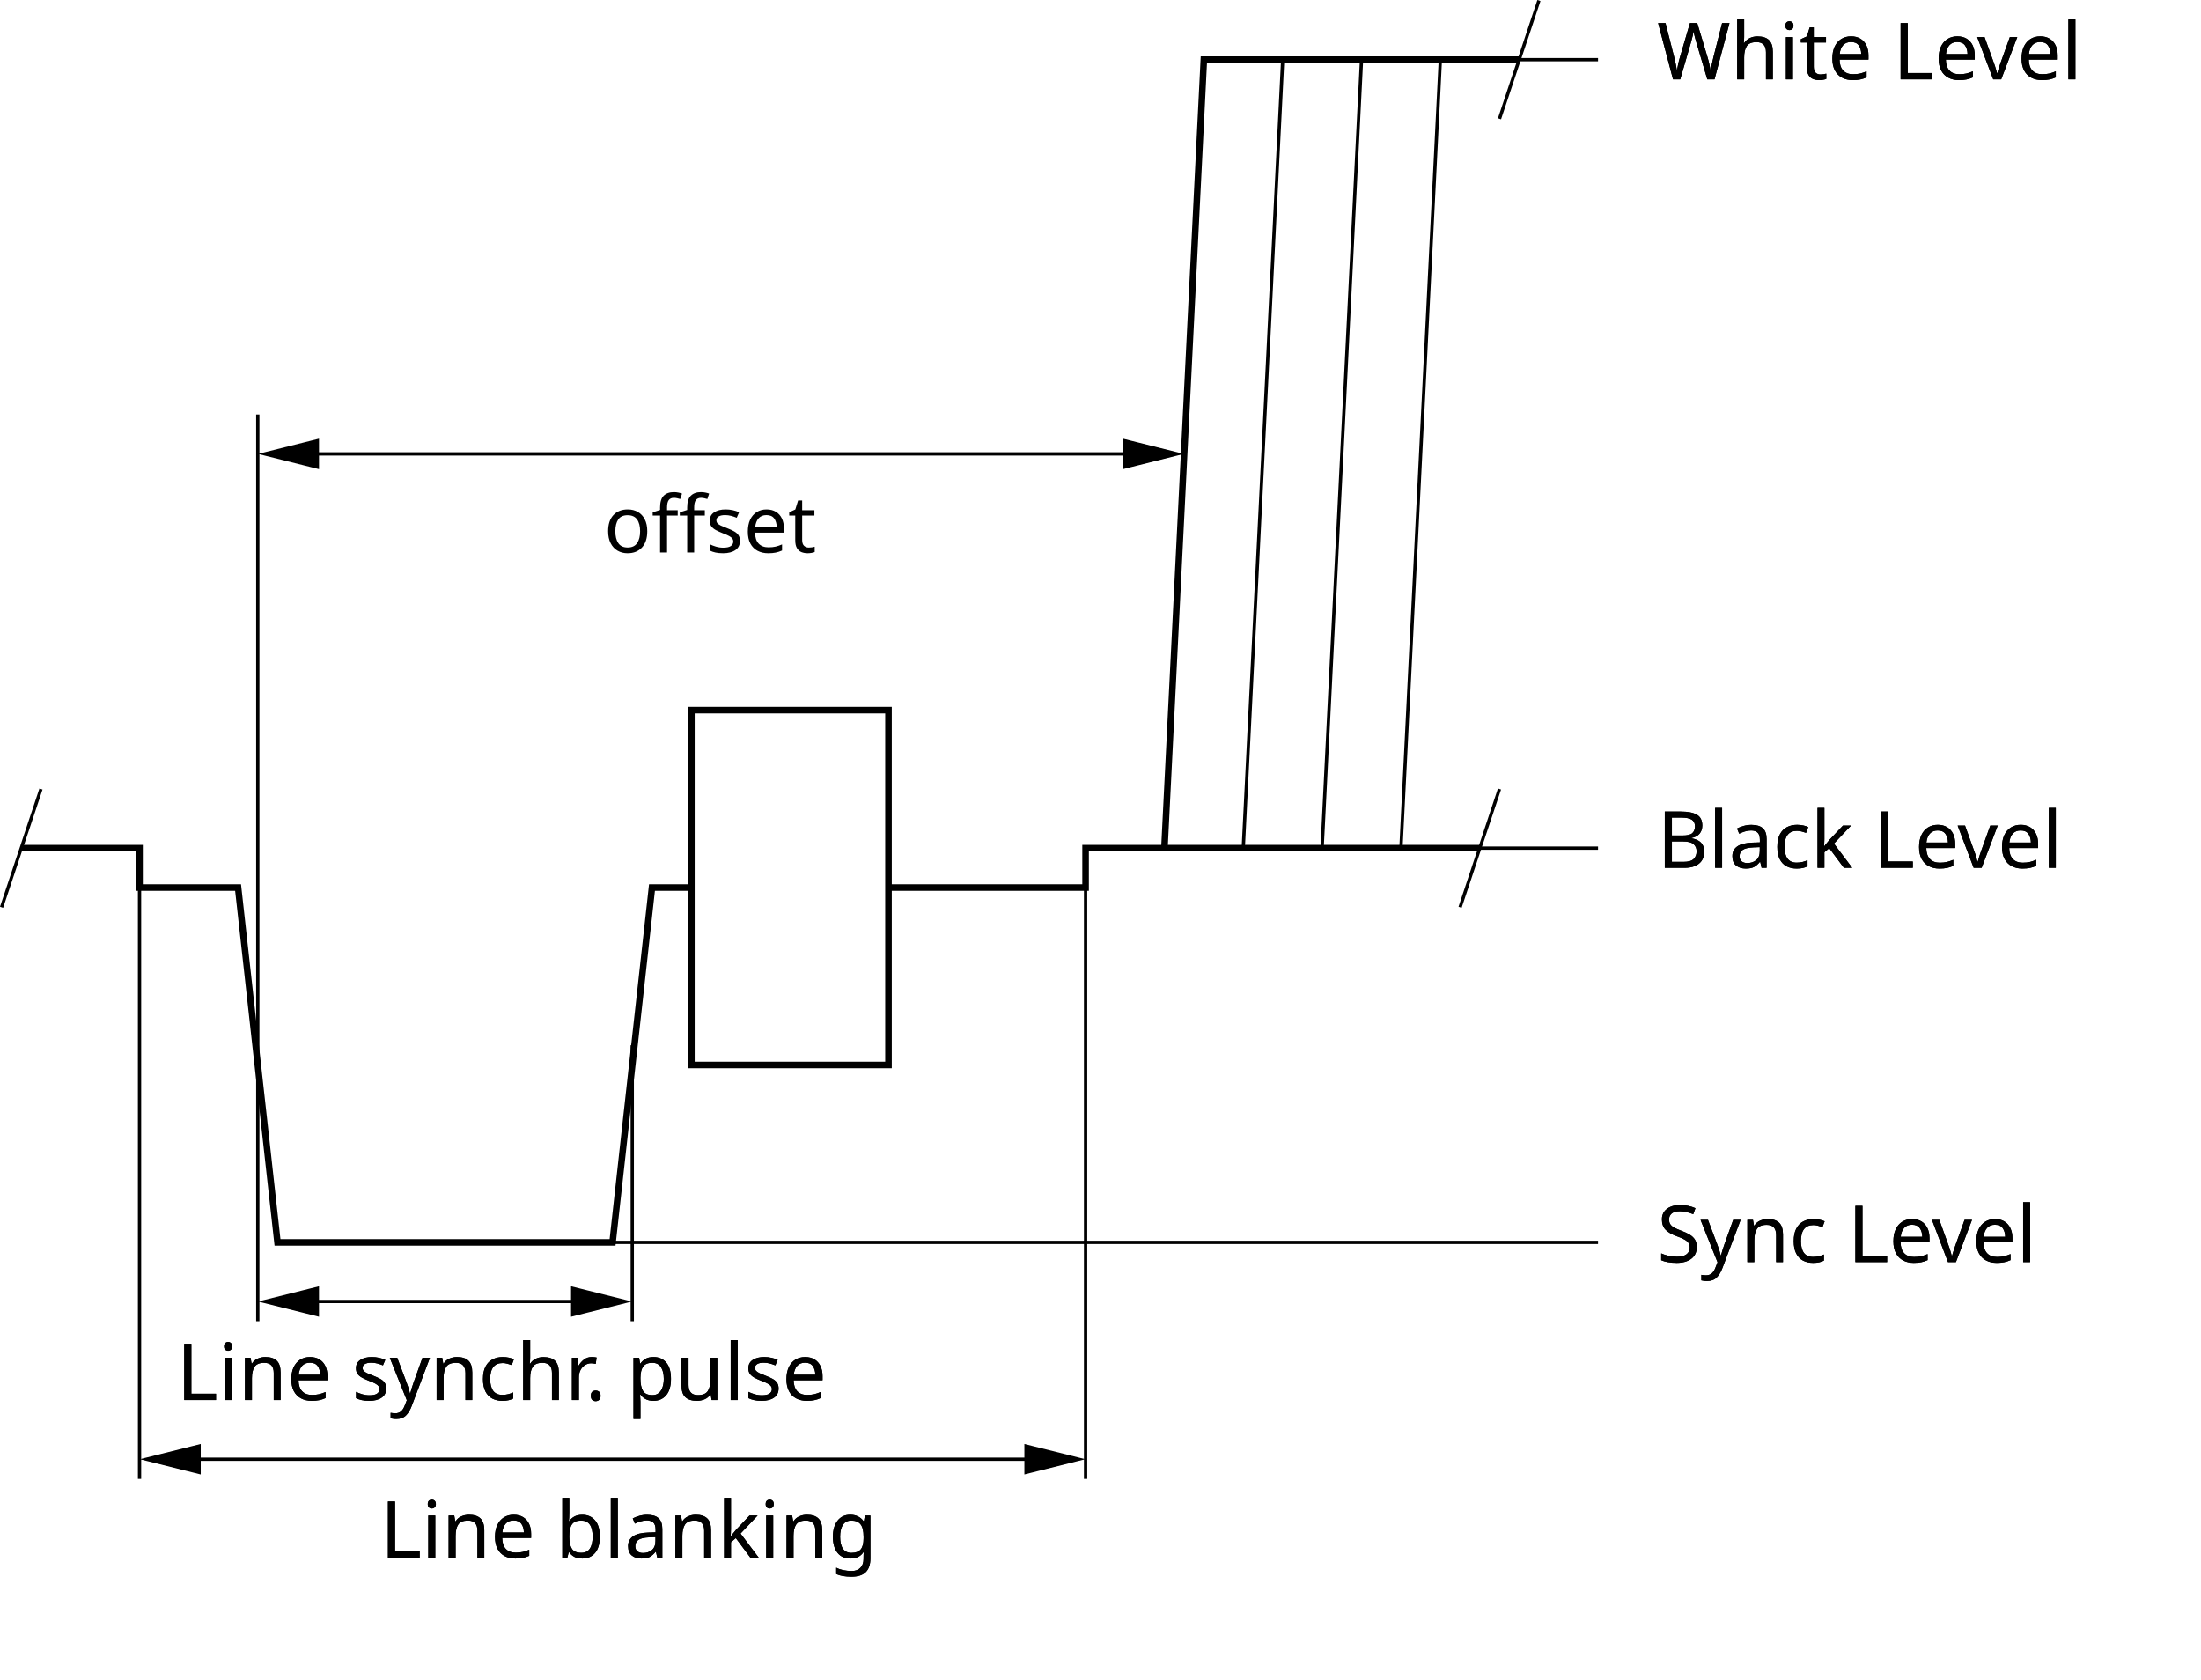
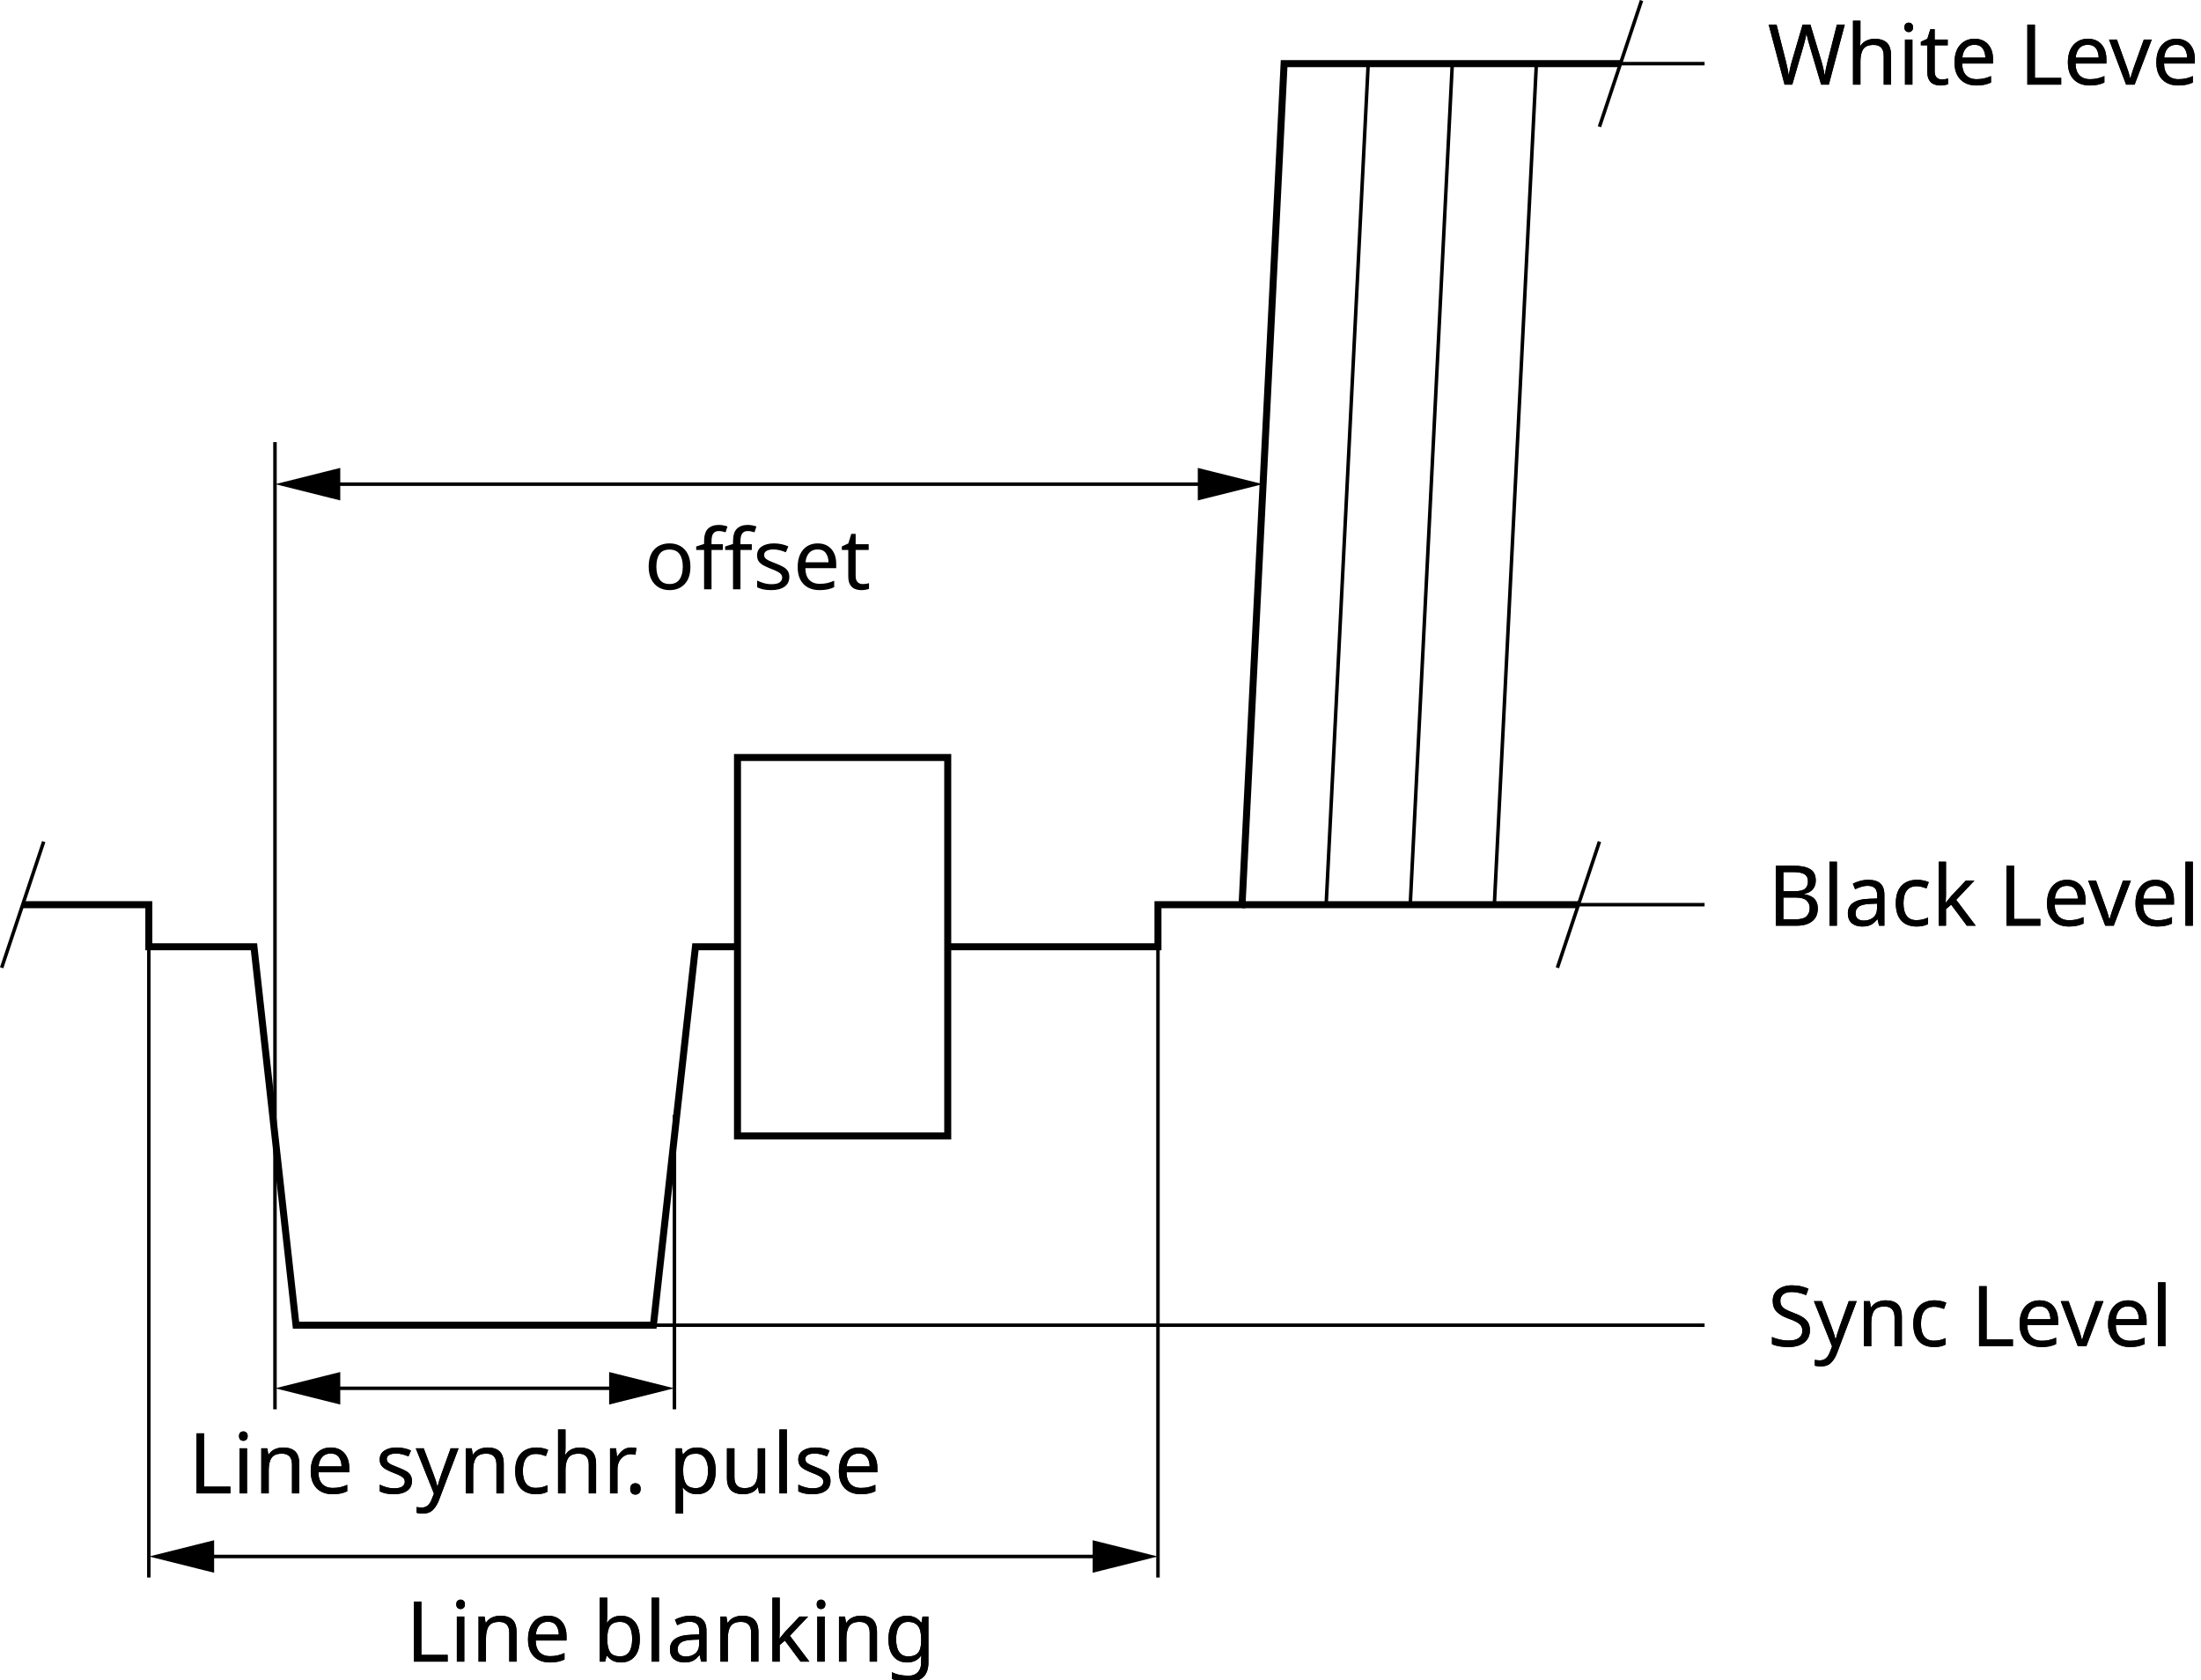
- <svg xmlns="http://www.w3.org/2000/svg" id="svg2" version="1.1" xml:space="preserve" width="192.399mm" height="146.835mm" viewBox="0 0 727.176 554.968">
+ <svg xmlns="http://www.w3.org/2000/svg" id="svg2" version="1.1" xml:space="preserve" width="192.399mm" height="146.835mm" viewBox="0 0 681.727 520.283">
  <defs id="defs6">
    <clipPath clipPathUnits="userSpaceOnUse" id="clipPath30">
      <path d="m 0,0 0,1163 1544,0 L 1544,0 0,0 Z m 187.184,836.05 0,-19.278 48.517,0 -38.556,9.639 38.556,9.639 -48.517,0 z m 689.189,-19.278 0,19.278 -48.516,0 38.556,-9.639 -38.556,-9.639 48.516,0 z" id="path32" style="clip-rule:evenodd" />
    </clipPath>
    <clipPath clipPathUnits="userSpaceOnUse" id="clipPath52">
      <path d="m 0,0 0,1163 1544,0 L 1544,0 0,0 Z m 804.08,79.389 0,19.278 -48.516,0 38.556,-9.639 -38.556,-9.639 48.516,0 z m -703.647,19.278 0,-19.278 48.517,0 -38.556,9.639 38.556,9.639 -48.517,0 z" id="path54" style="clip-rule:evenodd" />
    </clipPath>
    <clipPath clipPathUnits="userSpaceOnUse" id="clipPath94">
      <path d="m 0,0 0,1163 1544,0 L 1544,0 0,0 Z m 471.535,195.057 0,19.278 -48.516,0 38.555,-9.639 -38.555,-9.639 48.516,0 z m -284.351,19.278 0,-19.278 48.517,0 -38.556,9.639 38.556,9.639 -48.517,0 z" id="path96" style="clip-rule:evenodd" />
    </clipPath>
  </defs>
  <g id="g10" transform="matrix(1.25,0,0,-1.25,-0.3625824,520.7987)">
    <g id="g14" transform="matrix(0.3603023,0,0,0.3603023,-0.7549848,-1.074368)" style="">
      <path id="path16" style="fill:none;stroke:#000000;stroke-width:2.41;stroke-linecap:butt;stroke-linejoin:miter;stroke-miterlimit:10;stroke-dasharray:none;stroke-opacity:1" d="M 32.96,580.617 4.043,493.866" />
      <path id="path18" style="fill:none;stroke:#000000;stroke-width:2.41;stroke-linecap:butt;stroke-linejoin:miter;stroke-miterlimit:10;stroke-dasharray:none;stroke-opacity:1" d="m 192.004,855.328 0,-665.091" />
      <path id="path20" style="fill:none;stroke:#000000;stroke-width:2.41;stroke-linecap:butt;stroke-linejoin:miter;stroke-miterlimit:10;stroke-dasharray:none;stroke-opacity:1" d="m 466.715,392.656 0,-202.419" />
      <path id="path22" style="fill:none;stroke:#000000;stroke-width:2.41;stroke-linecap:butt;stroke-linejoin:miter;stroke-miterlimit:10;stroke-dasharray:none;stroke-opacity:1" d="m 799.261,508.324 0,-433.755" />
      <path id="path24" style="fill:none;stroke:#000000;stroke-width:4.819;stroke-linecap:butt;stroke-linejoin:miter;stroke-miterlimit:10;stroke-dasharray:none;stroke-opacity:1" d="m 857.095,537.241 231.335,0" />
    </g>
    <g id="g26" transform="matrix(0.3603023,0,0,0.3603023,-0.7549848,-1.074368)" style="">
      <g clip-path="url(#clipPath30)" id="g28" style="">
        <path id="path34" style="fill:none;stroke:#000000;stroke-width:2.41;stroke-linecap:butt;stroke-linejoin:miter;stroke-miterlimit:10;stroke-dasharray:none;stroke-opacity:1" d="m 871.553,826.411 -679.549,0" />
      </g>
    </g>
    <g id="g36" transform="matrix(0.3603023,0,0,0.3603023,-0.7549848,-1.074368)" style="">
      <path id="path38" style="fill:#000000;fill-opacity:1;fill-rule:evenodd;stroke:none" d="m 827.857,816.772 38.556,9.639 -38.556,9.639 0,-19.278" />
      <path id="path40" style="fill:none;stroke:#000000;stroke-width:2.41;stroke-linecap:butt;stroke-linejoin:miter;stroke-miterlimit:10;stroke-dasharray:none;stroke-opacity:1" d="m 827.857,816.772 38.556,9.639 -38.556,9.639 0,-19.278 z" />
      <path id="path42" style="fill:#000000;fill-opacity:1;fill-rule:evenodd;stroke:none" d="m 235.701,836.05 -38.556,-9.639 38.556,-9.639 0,19.278" />
      <path id="path44" style="fill:none;stroke:#000000;stroke-width:2.41;stroke-linecap:butt;stroke-linejoin:miter;stroke-miterlimit:10;stroke-dasharray:none;stroke-opacity:1" d="m 235.701,836.05 -38.556,-9.639 38.556,-9.639 0,19.278 z" />
      <path id="path46" style="fill:none;stroke:#000000;stroke-width:2.41;stroke-linecap:butt;stroke-linejoin:miter;stroke-miterlimit:10;stroke-dasharray:none;stroke-opacity:1" d="m 1073.97,493.866 28.92,86.751" />
    </g>
    <g id="g48" transform="matrix(0.3603023,0,0,0.3603023,-0.7549848,-1.074368)" style="">
      <g clip-path="url(#clipPath52)" id="g50" style="">
        <path id="path56" style="fill:none;stroke:#000000;stroke-width:2.41;stroke-linecap:butt;stroke-linejoin:miter;stroke-miterlimit:10;stroke-dasharray:none;stroke-opacity:1" d="m 105.253,89.028 694.008,0" />
      </g>
    </g>
    <path d="m 52.912,34.475 -13.892,-3.473 13.892,-3.473 0,6.946" style="fill:#000000;fill-opacity:1;fill-rule:evenodd;stroke:none" id="path60" />
    <path d="m 52.912,34.475 -13.892,-3.473 13.892,-3.473 0,6.946 z" style="fill:none;stroke:#000000;stroke-width:0.868;stroke-linecap:butt;stroke-linejoin:miter;stroke-miterlimit:10;stroke-dasharray:none;stroke-opacity:1" id="path62" />
    <path d="m 271.476,27.53 13.892,3.473 -13.892,3.473 0,-6.946" style="fill:#000000;fill-opacity:1;fill-rule:evenodd;stroke:none" id="path64" />
    <path d="m 271.476,27.53 13.892,3.473 -13.892,3.473 0,-6.946 z" style="fill:none;stroke:#000000;stroke-width:0.868;stroke-linecap:butt;stroke-linejoin:miter;stroke-miterlimit:10;stroke-dasharray:none;stroke-opacity:1" id="path66" />
    <path d="m 5.911,192.495 31.257,0 0,-10.419 26.047,0 10.419,-93.77 88.561,0 10.419,93.77 10.419,0" style="fill:none;stroke:#000000;stroke-width:1.736;stroke-linecap:butt;stroke-linejoin:miter;stroke-miterlimit:10;stroke-dasharray:none;stroke-opacity:1" id="path68" />
    <path d="m 162.194,88.306 260.471,0" style="fill:none;stroke:#000000;stroke-width:0.868;stroke-linecap:butt;stroke-linejoin:miter;stroke-miterlimit:10;stroke-dasharray:none;stroke-opacity:1" id="path70" />
    <path d="m 37.168,182.076 0,-156.283" style="fill:none;stroke:#000000;stroke-width:0.868;stroke-linecap:butt;stroke-linejoin:miter;stroke-miterlimit:10;stroke-dasharray:none;stroke-opacity:1" id="path72" />
    <path d="m 235.126,182.076 52.094,0 0,10.419 20.838,0 10.419,208.377 83.352,0" style="fill:none;stroke:#000000;stroke-width:1.736;stroke-linecap:butt;stroke-linejoin:miter;stroke-miterlimit:10;stroke-dasharray:none;stroke-opacity:1" id="path74" />
    <path d="m 391.409,192.495 31.256,0" style="fill:none;stroke:#000000;stroke-width:0.868;stroke-linecap:butt;stroke-linejoin:miter;stroke-miterlimit:10;stroke-dasharray:none;stroke-opacity:1" id="path76" />
    <path d="m 401.829,400.872 20.836,0" style="fill:none;stroke:#000000;stroke-width:0.868;stroke-linecap:butt;stroke-linejoin:miter;stroke-miterlimit:10;stroke-dasharray:none;stroke-opacity:1" id="path78" />
    <path d="m 328.896,192.495 10.419,208.377" style="fill:none;stroke:#000000;stroke-width:0.868;stroke-linecap:butt;stroke-linejoin:miter;stroke-miterlimit:10;stroke-dasharray:none;stroke-opacity:1" id="path80" />
    <path d="m 349.734,192.495 10.419,208.377" style="fill:none;stroke:#000000;stroke-width:0.868;stroke-linecap:butt;stroke-linejoin:miter;stroke-miterlimit:10;stroke-dasharray:none;stroke-opacity:1" id="path82" />
    <path d="m 370.573,192.495 10.416,208.377" style="fill:none;stroke:#000000;stroke-width:0.868;stroke-linecap:butt;stroke-linejoin:miter;stroke-miterlimit:10;stroke-dasharray:none;stroke-opacity:1" id="path84" />
    <path d="m 396.619,385.245 10.42,31.256" style="fill:none;stroke:#000000;stroke-width:0.868;stroke-linecap:butt;stroke-linejoin:miter;stroke-miterlimit:10;stroke-dasharray:none;stroke-opacity:1" id="path86" />
    <path d="m 183.032,135.191 52.094,0 0,93.77 -52.094,0 0,-93.77 z" style="fill:none;stroke:#000000;stroke-width:1.736;stroke-linecap:butt;stroke-linejoin:miter;stroke-miterlimit:10;stroke-dasharray:none;stroke-opacity:1" id="path88" />
    <g id="g90" transform="matrix(0.3603023,0,0,0.3603023,-0.7549848,-1.074368)" style="">
      <g clip-path="url(#clipPath94)" id="g92" style="">
        <path id="path98" style="fill:none;stroke:#000000;stroke-width:2.41;stroke-linecap:butt;stroke-linejoin:miter;stroke-miterlimit:10;stroke-dasharray:none;stroke-opacity:1" d="m 192.004,204.696 274.711,0" />
      </g>
    </g>
    <path d="m 84.169,76.151 -13.892,-3.473 13.892,-3.473 0,6.946" style="fill:#000000;fill-opacity:1;fill-rule:evenodd;stroke:none" id="path102" />
    <path d="m 84.169,76.151 -13.892,-3.473 13.892,-3.473 0,6.946 z" style="fill:none;stroke:#000000;stroke-width:0.868;stroke-linecap:butt;stroke-linejoin:miter;stroke-miterlimit:10;stroke-dasharray:none;stroke-opacity:1" id="path104" />
    <path d="m 151.66,69.205 13.891,3.473 -13.891,3.473 0,-6.946" style="fill:#000000;fill-opacity:1;fill-rule:evenodd;stroke:none" id="path106" />
    <path d="m 151.66,69.205 13.891,3.473 -13.891,3.473 0,-6.946 z" style="fill:none;stroke:#000000;stroke-width:0.868;stroke-linecap:butt;stroke-linejoin:miter;stroke-miterlimit:10;stroke-dasharray:none;stroke-opacity:1" id="path108" />
    <text id="text112" style="font-variant:normal;font-weight:normal;font-size:20.838px;font-family:sans-serif;-inkscape-font-specification:sans-serif;writing-mode:lr-tb;fill:#000000;fill-opacity:1;fill-rule:nonzero;stroke:none;font-style:normal;font-stretch:normal;" transform="scale(1,-1)" x="438.295" y="-187.286">
      <tspan id="tspan114" y="-187.286" x="438.295 452.194 456.82 468.406 478.824 489.243 495.036 506.622 518.208 528.627 540.212">Black Level</tspan>
      <tspan id="tspan116" y="-83.097" x="438.295 452.194 462.613 474.198 484.617 490.41 501.996 513.582 524.001 535.586">Sync Level</tspan>
      <tspan id="tspan118" y="-395.663" x="438.295 457.966 469.552 474.178 479.97 491.556 497.349 508.935 520.521 530.94 542.525">White Level</tspan>
    </text>
    <text id="text120" style="font-variant:normal;font-weight:normal;font-size:20.838px;font-family:sans-serif;-inkscape-font-specification:sans-serif;writing-mode:lr-tb;fill:#000000;fill-opacity:1;fill-rule:nonzero;stroke:none;font-style:normal;font-stretch:normal;" transform="scale(1,-1)" x="159.883" y="-270.636">
      <tspan id="tspan122" y="-270.636" x="159.883 172.614 179.553 186.492 198.078 209.664">offset</tspan>
    </text>
    <text id="text124" style="font-variant:normal;font-weight:normal;font-size:20.838px;font-family:sans-serif;-inkscape-font-specification:sans-serif;writing-mode:lr-tb;fill:#000000;fill-opacity:1;fill-rule:nonzero;stroke:none;font-style:normal;font-stretch:normal;" transform="scale(1,-1)" x="46.974" y="-46.631">
      <tspan id="tspan126" y="-46.631" x="46.974 58.559 63.185 74.771 86.357 92.15 102.569 112.987 124.573 134.992 146.578 153.517 159.31 165.103 176.688 188.274 192.9 203.319">Line synchr. pulse</tspan>
      <tspan id="tspan128" y="-4.955" x="100.808 112.394 117.02 128.605 140.191 145.984 157.57 162.196 173.781 185.367 195.786 200.412 211.998">Line blanking</tspan>
    </text>
    <text id="text3473" style="font-variant:normal;font-weight:normal;font-size:20.838px;font-family:sans-serif;-inkscape-font-specification:sans-serif;writing-mode:lr-tb;fill:#000000;fill-opacity:1;fill-rule:nonzero;stroke:none;font-style:normal;font-stretch:normal;" transform="scale(1,-1)" x="46.974 58.559 63.185 74.771 86.357 92.15 102.569 112.987 124.573 134.992 146.578 153.517 159.31 165.103 176.688 188.274 192.9 203.319" y="-46.631">
      <tspan id="tspan3475" y="-46.631" x="46.974 58.559 63.185 74.771 86.357 92.15 102.569 112.987 124.573 134.992 146.578 153.517 159.31 165.103 176.688 188.274 192.9 203.319">Line synchr. pulse</tspan>
    </text>
    <text id="text3477" style="font-variant:normal;font-weight:normal;font-size:20.838px;font-family:sans-serif;-inkscape-font-specification:sans-serif;writing-mode:lr-tb;fill:#000000;fill-opacity:1;fill-rule:nonzero;stroke:none;font-style:normal;font-stretch:normal;" transform="scale(1,-1)" x="100.808 112.394 117.02 128.605 140.191 145.984 157.57 162.196 173.781 185.367 195.786 200.412 211.998" y="-4.955">
      <tspan id="tspan3479" y="-4.955" x="100.808 112.394 117.02 128.605 140.191 145.984 157.57 162.196 173.781 185.367 195.786 200.412 211.998">Line blanking</tspan>
    </text>
    <text id="text3607" style="font-variant:normal;font-weight:normal;font-size:20.838px;font-family:sans-serif;-inkscape-font-specification:sans-serif;writing-mode:lr-tb;fill:#000000;fill-opacity:1;fill-rule:nonzero;stroke:none;font-style:normal;font-stretch:normal;" transform="scale(1,-1)" x="438.295 452.194 456.82 468.406 478.824 489.243 495.036 506.622 518.208 528.627 540.212" y="-187.286">
      <tspan id="tspan3609" y="-187.286" x="438.295 452.194 456.82 468.406 478.824 489.243 495.036 506.622 518.208 528.627 540.212">Black Level</tspan>
    </text>
    <text id="text3611" style="font-variant:normal;font-weight:normal;font-size:20.838px;font-family:sans-serif;-inkscape-font-specification:sans-serif;writing-mode:lr-tb;fill:#000000;fill-opacity:1;fill-rule:nonzero;stroke:none;font-style:normal;font-stretch:normal;" transform="scale(1,-1)" x="438.295 452.194 462.613 474.198 484.617 490.41 501.996 513.582 524.001 535.586" y="-83.097">
      <tspan id="tspan3613" y="-83.097" x="438.295 452.194 462.613 474.198 484.617 490.41 501.996 513.582 524.001 535.586">Sync Level</tspan>
    </text>
    <text id="text3615" style="font-variant:normal;font-weight:normal;font-size:20.838px;font-family:sans-serif;-inkscape-font-specification:sans-serif;writing-mode:lr-tb;fill:#000000;fill-opacity:1;fill-rule:nonzero;stroke:none;font-style:normal;font-stretch:normal;" transform="scale(1,-1)" x="438.295 457.966 469.552 474.178 479.97 491.556 497.349 508.935 520.521 530.94 542.525" y="-395.663">
      <tspan id="tspan3617" y="-395.663" x="438.295 457.966 469.552 474.178 479.97 491.556 497.349 508.935 520.521 530.94 542.525">White Level</tspan>
    </text>
  </g>
</svg>
